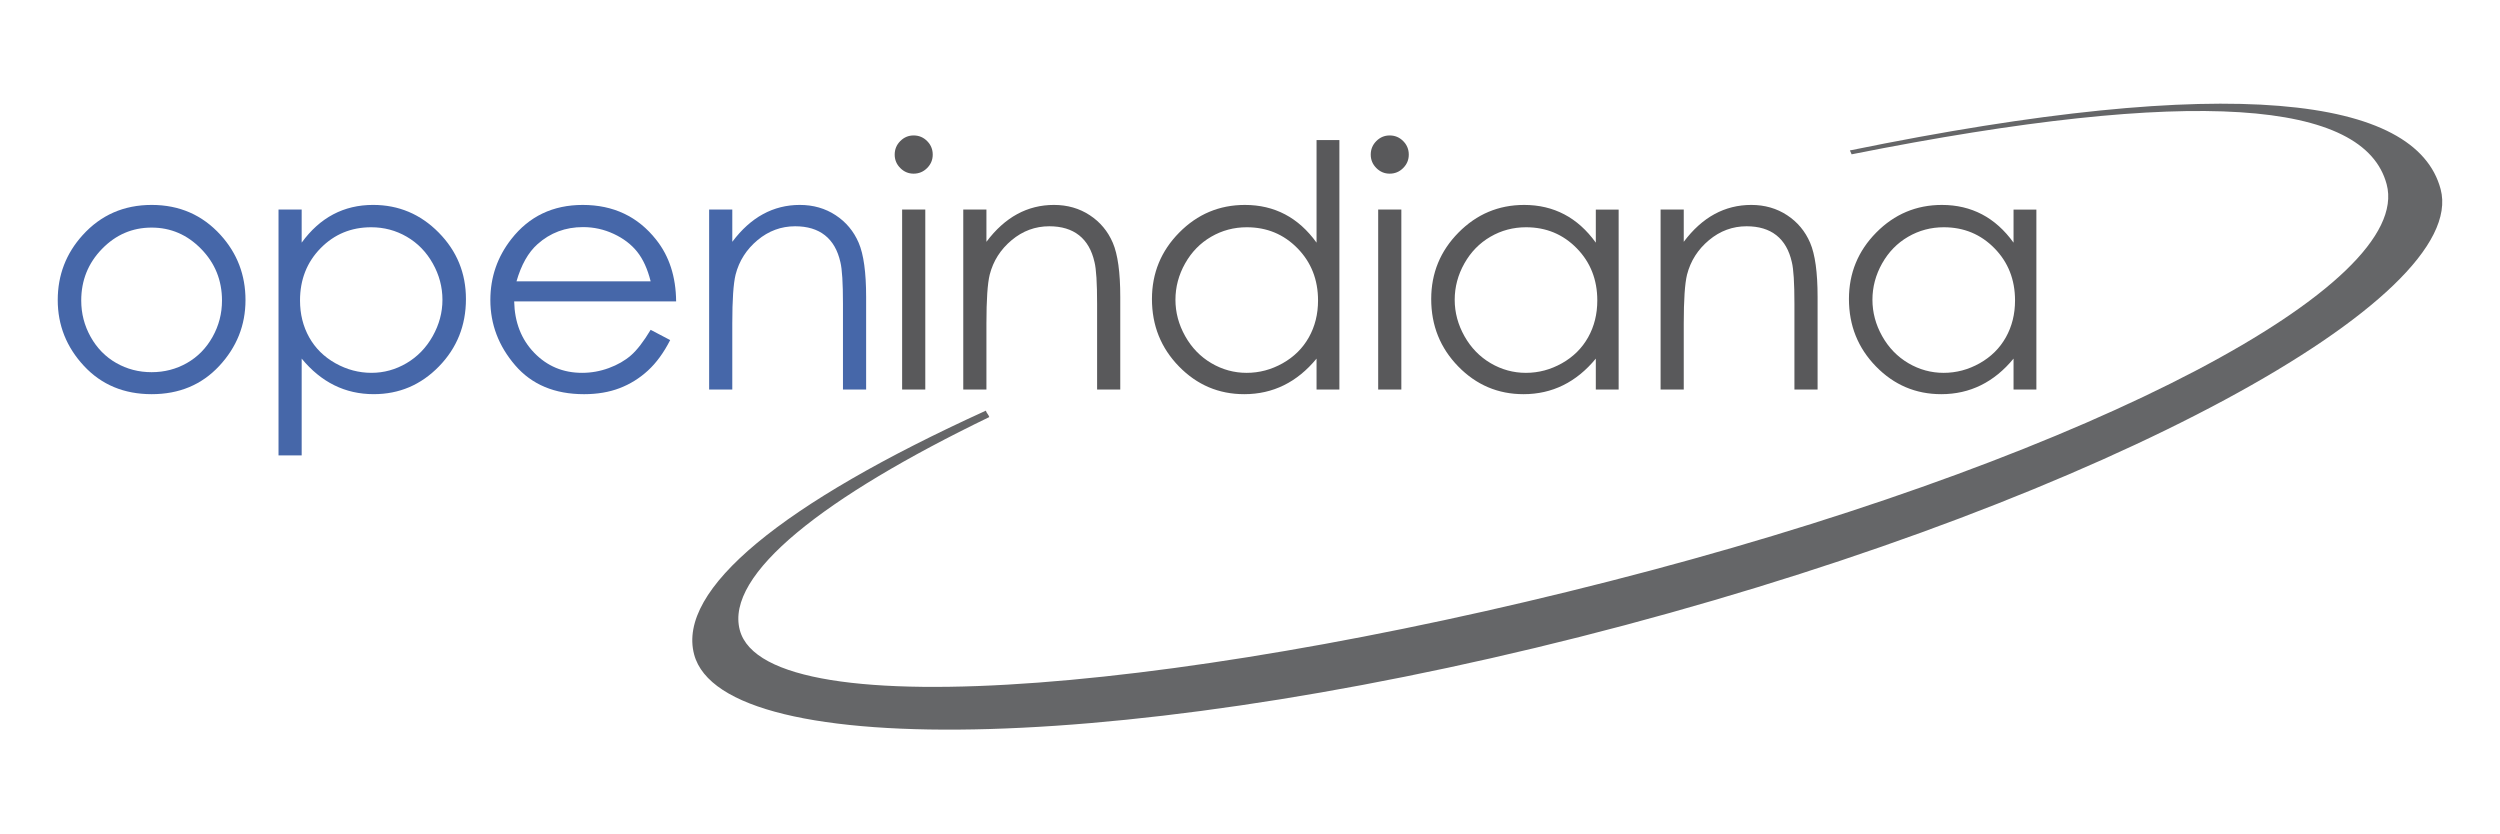
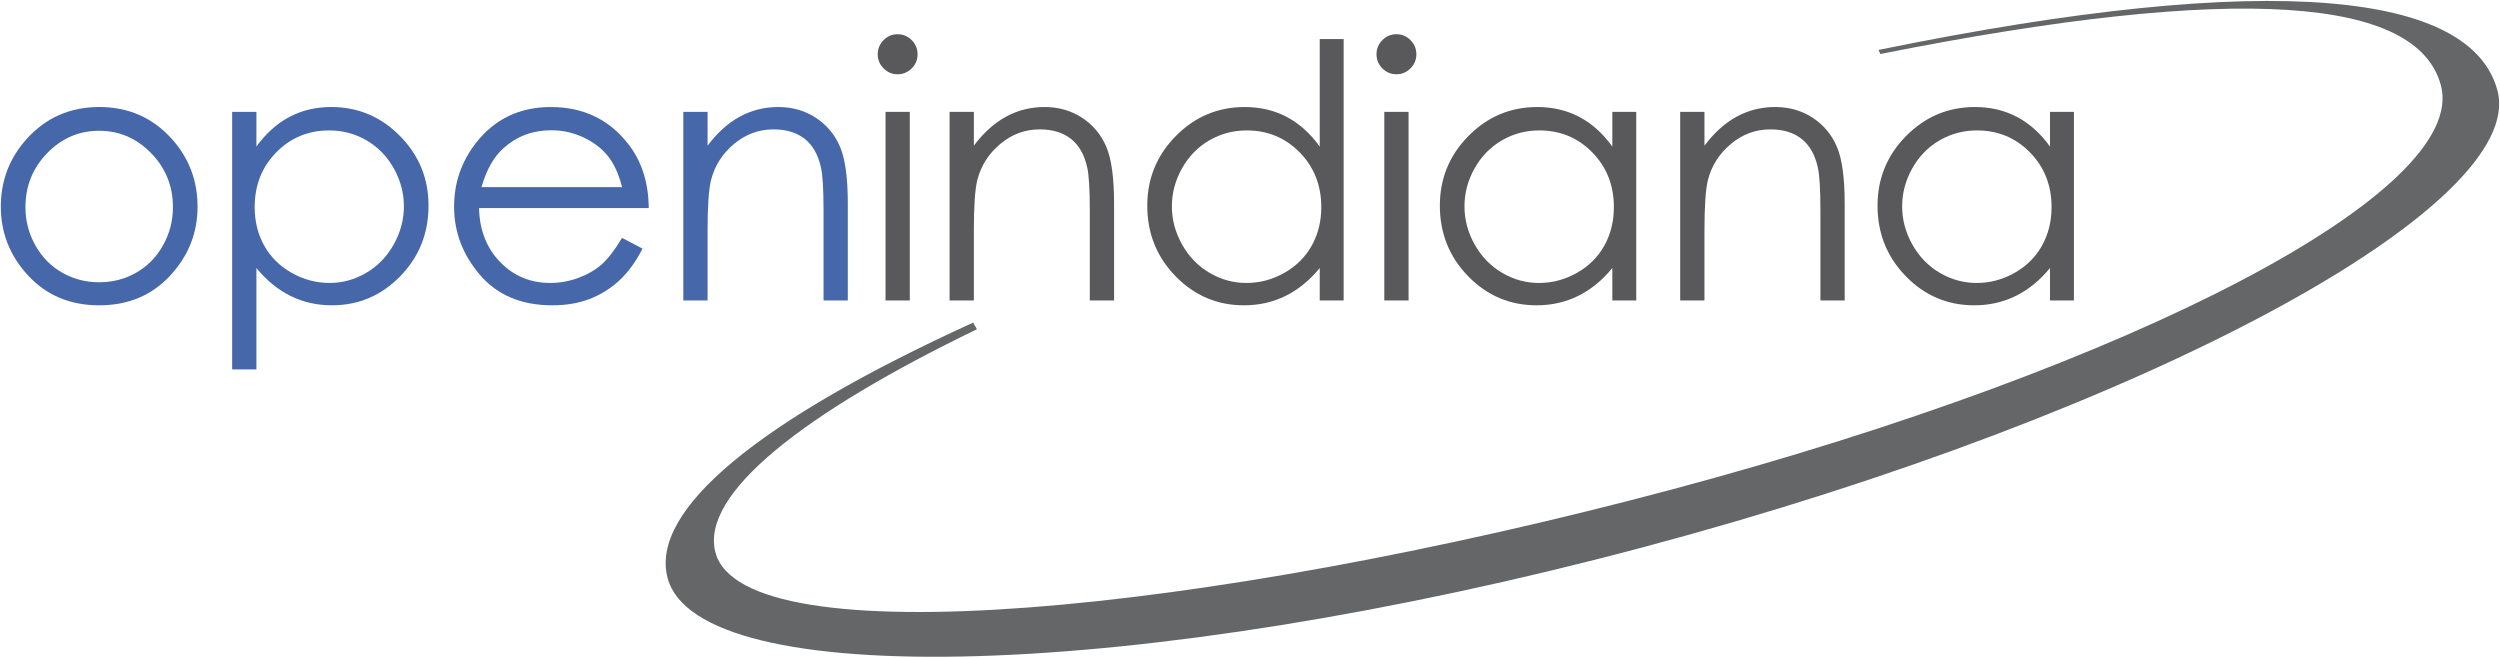
- <svg xmlns="http://www.w3.org/2000/svg" xmlns:xlink="http://www.w3.org/1999/xlink" height="600" viewBox="0 0 1800 600" width="1800">
-   <defs>
-     <path id="a" d="m317.381 90.57c3.881 14.561-44.402 40.955-108.633 58.07-64.237 17.115-120.101 18.475-123.984 3.908-2.308-8.66 11.662-20.09 38.854-32.477.07.305.375.545.455.855-22.012 10.643-35.208 20.938-33.227 28.373 3.581 13.436 62.026 7.857 121.301-7.934 59.271-15.795 101.627-38.005 98.047-51.444-2.971-11.143-25.408-13.121-71.264-3.992-.055-.139-.172-.386-.23-.518 50.917-10.421 75.411-7.122 78.681 5.159" />
-     <clipPath id="b">
-       <use height="234.46" width="345.31" xlink:href="#a" />
-     </clipPath>
-   </defs>
-   <g transform="matrix(5.40574 0 0 5.40574 41.57 -353.4)">
-     <g>
-       <path d="m12.515 92.669c3.693 0 6.754 1.337 9.182 4.011 2.207 2.438 3.311 5.324 3.311 8.659 0 3.349-1.167 6.275-3.499 8.78-2.333 2.505-5.331 3.757-8.995 3.757-3.679 0-6.685-1.252-9.017-3.757-2.331-2.505-3.497-5.431-3.497-8.78 0-3.319 1.104-6.199 3.311-8.638 2.428-2.687 5.496-4.032 9.204-4.032zm-.011 3.019c-2.565 0-4.769.947-6.611 2.843-1.843 1.895-2.764 4.187-2.764 6.874 0 1.733.42 3.35 1.26 4.848s1.975 2.655 3.405 3.471c1.43.815 3 1.223 4.709 1.223s3.28-.407 4.71-1.223c1.43-.815 2.565-1.973 3.405-3.471s1.26-3.114 1.26-4.848c0-2.688-.925-4.979-2.775-6.874-1.849-1.896-4.049-2.843-6.599-2.843z" fill="#4667a9" />
-       <path d="m29.406 93.286h3.084v4.406c1.218-1.674 2.619-2.93 4.205-3.768 1.584-.837 3.353-1.256 5.305-1.256 3.404 0 6.317 1.227 8.738 3.68s3.632 5.406 3.632 8.857c0 3.525-1.2 6.519-3.599 8.979s-5.293 3.69-8.683 3.69c-1.908 0-3.661-.396-5.261-1.19-1.6-.793-3.045-1.975-4.336-3.547v12.89h-3.084v-32.741zm12.339 2.358c-2.667 0-4.913.933-6.738 2.795-1.825 1.864-2.737 4.183-2.737 6.955 0 1.819.407 3.456 1.22 4.908s1.978 2.604 3.495 3.455 3.118 1.276 4.803 1.276c1.656 0 3.213-.429 4.671-1.287s2.619-2.058 3.484-3.599c.864-1.54 1.297-3.154 1.297-4.842 0-1.702-.429-3.315-1.287-4.842-.857-1.525-2.011-2.711-3.462-3.555s-3.032-1.264-4.746-1.264z" fill="#4667a9" />
-       <path d="m78.972 109.305 2.6 1.366c-.853 1.675-1.838 3.026-2.956 4.054-1.117 1.028-2.375 1.811-3.771 2.347-1.397.536-2.978.805-4.742.805-3.911 0-6.969-1.281-9.174-3.845s-3.308-5.461-3.308-8.692c0-3.041.933-5.751 2.801-8.131 2.367-3.025 5.535-4.539 9.505-4.539 4.087 0 7.351 1.55 9.792 4.649 1.735 2.188 2.617 4.921 2.646 8.196h-21.571c.059 2.785.948 5.067 2.669 6.848s3.846 2.671 6.376 2.671c1.22 0 2.408-.212 3.563-.637 1.154-.424 2.136-.987 2.945-1.689s1.683-1.838 2.625-3.403zm0-6.456c-.412-1.645-1.011-2.96-1.798-3.944-.787-.983-1.827-1.776-3.122-2.379s-2.654-.903-4.081-.903c-2.353 0-4.375.757-6.066 2.27-1.236 1.102-2.17 2.754-2.802 4.957h17.869z" fill="#4667a9" />
-       <path d="m86.762 93.286h3.084v4.297c1.234-1.646 2.6-2.876 4.098-3.691 1.499-.814 3.129-1.223 4.892-1.223 1.792 0 3.382.456 4.77 1.366 1.389.911 2.413 2.138 3.074 3.68s.991 3.944.991 7.205v12.339h-3.085v-11.436c0-2.762-.114-4.605-.343-5.53-.357-1.587-1.043-2.78-2.057-3.581-1.014-.8-2.336-1.2-3.967-1.2-1.866 0-3.537.617-5.014 1.851s-2.45 2.762-2.919 4.583c-.294 1.189-.441 3.364-.441 6.522v8.791h-3.084v-23.973z" fill="#4667a9" />
-       <g fill="#59595b">
-         <path d="m113.997 83.415c.702 0 1.302.25 1.799.749.497.5.746 1.102.746 1.807 0 .69-.249 1.286-.746 1.785s-1.097.749-1.799.749c-.688 0-1.28-.25-1.777-.749s-.745-1.095-.745-1.785c0-.705.248-1.307.745-1.807.497-.499 1.09-.749 1.777-.749zm-1.531 9.871h3.085v23.973h-3.085z" />
-         <path d="m120.609 93.286h3.085v4.297c1.233-1.646 2.6-2.876 4.098-3.691 1.498-.814 3.129-1.223 4.892-1.223 1.792 0 3.382.456 4.771 1.366 1.388.911 2.412 2.138 3.073 3.68s.992 3.944.992 7.205v12.339h-3.085v-11.436c0-2.762-.115-4.605-.344-5.53-.357-1.587-1.043-2.78-2.057-3.581-1.014-.8-2.336-1.2-3.966-1.2-1.866 0-3.538.617-5.014 1.851-1.477 1.234-2.45 2.762-2.92 4.583-.294 1.189-.44 3.364-.44 6.522v8.791h-3.085z" />
-         <path d="m170.705 84.032v33.227h-3.041v-4.12c-1.293 1.572-2.743 2.754-4.352 3.547-1.608.794-3.368 1.19-5.277 1.19-3.393 0-6.29-1.23-8.692-3.69-2.401-2.461-3.603-5.454-3.603-8.979 0-3.451 1.212-6.404 3.636-8.857s5.34-3.68 8.747-3.68c1.969 0 3.75.419 5.344 1.256 1.594.838 2.992 2.094 4.197 3.768v-13.66h3.041zm-12.328 11.612c-1.717 0-3.302.422-4.754 1.266-1.453.844-2.608 2.029-3.467 3.555-.858 1.526-1.287 3.14-1.287 4.842 0 1.688.433 3.302 1.299 4.842.865 1.541 2.028 2.74 3.488 3.599 1.459.858 3.025 1.287 4.698 1.287 1.688 0 3.287-.426 4.798-1.276 1.512-.852 2.674-2.003 3.488-3.455s1.222-3.089 1.222-4.908c0-2.772-.913-5.091-2.74-6.955-1.826-1.865-4.075-2.797-6.745-2.797z" />
-         <path d="m177.403 83.415c.702 0 1.302.25 1.799.749.497.5.746 1.102.746 1.807 0 .69-.249 1.286-.746 1.785s-1.097.749-1.799.749c-.688 0-1.28-.25-1.777-.749s-.745-1.095-.745-1.785c0-.705.248-1.307.745-1.807.497-.499 1.09-.749 1.777-.749zm-1.531 9.871h3.085v23.973h-3.085z" />
-         <path d="m207.9 93.286v23.973h-3.041v-4.12c-1.293 1.572-2.743 2.754-4.352 3.547-1.608.794-3.368 1.19-5.277 1.19-3.394 0-6.291-1.23-8.692-3.69-2.401-2.461-3.603-5.454-3.603-8.979 0-3.451 1.212-6.404 3.636-8.857s5.34-3.68 8.747-3.68c1.969 0 3.749.419 5.344 1.256 1.594.838 2.992 2.094 4.197 3.768v-4.406h3.041zm-12.328 2.358c-1.717 0-3.302.422-4.754 1.266-1.453.844-2.608 2.029-3.467 3.555-.858 1.526-1.287 3.14-1.287 4.842 0 1.688.433 3.302 1.298 4.842.866 1.541 2.029 2.74 3.488 3.599 1.46.858 3.026 1.287 4.699 1.287 1.688 0 3.287-.426 4.798-1.276 1.512-.852 2.674-2.003 3.488-3.455s1.222-3.089 1.222-4.908c0-2.772-.913-5.091-2.74-6.955-1.826-1.865-4.075-2.797-6.745-2.797z" />
-         <path d="m213.487 93.286h3.085v4.297c1.233-1.646 2.6-2.876 4.098-3.691 1.498-.814 3.129-1.223 4.892-1.223 1.792 0 3.382.456 4.771 1.366 1.388.911 2.412 2.138 3.073 3.68s.992 3.944.992 7.205v12.339h-3.085v-11.436c0-2.762-.115-4.605-.344-5.53-.357-1.587-1.043-2.78-2.057-3.581-1.014-.8-2.336-1.2-3.966-1.2-1.866 0-3.538.617-5.014 1.851-1.477 1.234-2.45 2.762-2.92 4.583-.294 1.189-.44 3.364-.44 6.522v8.791h-3.085z" />
-         <path d="m263.539 93.286v23.973h-3.041v-4.12c-1.293 1.572-2.743 2.754-4.352 3.547-1.608.794-3.368 1.19-5.277 1.19-3.394 0-6.291-1.23-8.692-3.69-2.401-2.461-3.603-5.454-3.603-8.979 0-3.451 1.212-6.404 3.636-8.857s5.34-3.68 8.747-3.68c1.969 0 3.749.419 5.344 1.256 1.594.838 2.992 2.094 4.197 3.768v-4.406h3.041zm-12.328 2.358c-1.717 0-3.302.422-4.754 1.266-1.453.844-2.608 2.029-3.467 3.555-.858 1.526-1.287 3.14-1.287 4.842 0 1.688.433 3.302 1.298 4.842.866 1.541 2.029 2.74 3.488 3.599 1.46.858 3.026 1.287 4.699 1.287 1.688 0 3.287-.426 4.798-1.276 1.512-.852 2.674-2.003 3.488-3.455s1.222-3.089 1.222-4.908c0-2.772-.913-5.091-2.74-6.955-1.826-1.865-4.075-2.797-6.745-2.797z" />
-       </g>
-     </g>
-     <g>
-       <use fill="#656668" height="234.46" width="345.31" xlink:href="#a" />
-       <g clip-path="url(#b)">
-         <path d="m133.81 234.462 211.503-126.533-58.805-102.176-211.499 126.535z" fill="none" />
-       </g>
-     </g>
+ <svg xmlns="http://www.w3.org/2000/svg" height="452" viewBox="0 0 1718 452" width="1718">
+   <path d="m68.223 73.544c19.963 0 36.51 7.228 49.635 21.683 11.931 13.179 17.899 28.78 17.899 46.808 0 18.104-6.309 33.921-18.915 47.463-12.612 13.541-28.818 20.309-48.625 20.309-19.887 0-36.137-6.768-48.743-20.309-12.601-13.542-18.904-29.359-18.904-47.463 0-17.941 5.968-33.51 17.898-46.695 13.126-14.525 29.71-21.796 49.755-21.796zm-.06 16.32c-13.865 0-25.78 5.12-35.737 15.369-9.963 10.244-14.941 22.634-14.941 37.159 0 9.368 2.27 18.109 6.811 26.207s10.676 14.352 18.406 18.763c7.731 4.406 16.218 6.612 25.456 6.612s17.731-2.201 25.461-6.612c7.73-4.405 13.866-10.665 18.407-18.763 4.54-8.098 6.811-16.833 6.811-26.207 0-14.531-5.001-26.915-15.001-37.159-9.995-10.249-21.888-15.369-35.673-15.369z" fill="#4667a9" />
+   <path d="m159.531 76.88h16.671v23.818c6.585-9.05 14.158-15.839 22.732-20.369 8.562-4.525 18.125-6.79 28.677-6.79 18.401 0 34.148 6.633 47.235 19.893 13.088 13.261 19.634 29.224 19.634 47.879 0 19.055-6.487 35.24-19.455 48.538-12.969 13.298-28.613 19.947-46.938 19.947-10.314 0-19.791-2.14-28.44-6.433-8.649-4.286-16.46-10.676-23.439-19.174v69.68h-16.671v-176.989zm66.702 12.747c-14.418 0-26.559 5.043-36.424 15.109-9.866 10.076-14.796 22.612-14.796 37.597 0 9.833 2.2 18.682 6.595 26.531s10.693 14.076 18.893 18.677c8.201 4.6 16.855 6.898 25.964 6.898 8.952 0 17.369-2.32 25.25-6.958 7.882-4.638 14.158-11.125 18.834-19.455 4.67-8.325 7.011-17.05 7.011-26.175 0-9.2-2.319-17.92-6.957-26.174-4.633-8.244-10.871-14.655-18.715-19.218-7.843-4.562-16.39-6.832-25.655-6.832z" fill="#4667a9" />
+   <path d="m427.472 163.474 14.055 7.385c-4.611 9.054-9.936 16.357-15.979 21.914-6.039 5.558-12.839 9.79-20.385 12.688-7.552 2.897-16.099 4.351-25.634 4.351-21.142 0-37.673-6.924-49.593-20.785-11.919-13.86-17.882-29.52-17.882-46.986 0-16.439 5.044-31.089 15.142-43.954 12.795-16.353 29.92-24.537 51.381-24.537 22.093 0 39.738 8.379 52.933 25.131 9.379 11.828 14.147 26.602 14.304 44.306h-116.607c.318 15.055 5.124 27.391 14.427 37.018 9.304 9.628 20.791 14.439 34.467 14.439 6.595 0 13.017-1.146 19.261-3.444 6.238-2.292 11.547-5.335 15.92-9.13s9.098-9.936 14.19-18.396zm0-34.899c-2.227-8.893-5.465-16.001-9.719-21.32-4.255-5.314-9.877-9.601-16.877-12.861-7.001-3.259-14.347-4.881-22.061-4.881-12.72 0-23.65 4.092-32.791 12.271-6.682 5.957-11.731 14.888-15.147 26.796h96.595z" fill="#4667a9" />
+   <path d="m469.583 76.88h16.671v23.228c6.671-8.898 14.055-15.547 22.153-19.952 8.103-4.401 16.914-6.611 26.445-6.611 9.687 0 18.282 2.465 25.785 7.384 7.509 4.924 13.044 11.557 16.617 19.893 3.574 8.336 5.357 21.32 5.357 38.948v66.702h-16.676v-61.82c0-14.931-.617-24.894-1.854-29.894-1.93-8.579-5.639-15.028-11.12-19.358-5.481-4.325-12.628-6.487-21.445-6.487-10.087 0-19.12 3.335-27.104 10.006s-13.244 14.931-15.779 24.775c-1.59 6.427-2.384 18.184-2.384 35.256v47.522h-16.672v-129.592z" fill="#4667a9" />
+   <g fill="#59595b">
+     <path d="m616.808 23.52c3.795 0 7.038 1.351 9.725 4.049 2.687 2.703 4.033 5.957 4.033 9.768 0 3.73-1.346 6.952-4.033 9.649-2.687 2.698-5.93 4.049-9.725 4.049-3.719 0-6.919-1.351-9.606-4.049-2.687-2.697-4.027-5.919-4.027-9.649 0-3.811 1.34-7.065 4.027-9.768 2.687-2.698 5.892-4.049 9.606-4.049zm-8.276 53.36h16.677v129.592h-16.677z" />
+     <path d="m652.551 76.88h16.677v23.228c6.665-8.898 14.054-15.547 22.152-19.952 8.098-4.401 16.915-6.611 26.445-6.611 9.687 0 18.282 2.465 25.791 7.384 7.503 4.924 13.039 11.557 16.612 19.893s5.362 21.32 5.362 38.948v66.702h-16.676v-61.82c0-14.931-.622-24.894-1.86-29.894-1.93-8.579-5.638-15.028-11.12-19.358-5.481-4.325-12.627-6.487-21.439-6.487-10.087 0-19.125 3.335-27.104 10.006-7.984 6.671-13.244 14.931-15.785 24.775-1.589 6.427-2.378 18.184-2.378 35.256v47.522h-16.677z" />
+     <path d="m923.357 26.855v179.617h-16.439v-22.272c-6.99 8.498-14.828 14.887-23.526 19.174-8.692 4.292-18.206 6.433-28.526 6.433-18.342 0-34.002-6.649-46.987-19.947-12.979-13.304-19.476-29.483-19.476-48.538 0-18.656 6.551-34.619 19.655-47.879 13.103-13.26 28.866-19.893 47.284-19.893 10.644 0 20.271 2.265 28.888 6.789 8.617 4.531 16.174 11.32 22.688 20.369v-73.842h16.439zm-66.642 62.772c-9.282 0-17.85 2.281-25.699 6.843-7.855 4.563-14.098 10.968-18.742 19.218-4.638 8.249-6.957 16.974-6.957 26.174 0 9.125 2.341 17.85 7.022 26.175 4.676 8.33 10.963 14.812 18.855 19.455 7.887 4.638 16.353 6.957 25.397 6.957 9.124 0 17.768-2.303 25.936-6.897 8.174-4.606 14.455-10.828 18.855-18.677 4.401-7.849 6.606-16.699 6.606-26.532 0-14.984-4.935-27.52-14.811-37.597-9.871-10.081-22.029-15.119-36.462-15.119z" />
+     <path d="m959.564 23.52c3.795 0 7.039 1.351 9.725 4.049 2.687 2.703 4.033 5.957 4.033 9.768 0 3.73-1.346 6.952-4.033 9.649-2.686 2.698-5.93 4.049-9.725 4.049-3.719 0-6.919-1.351-9.606-4.049-2.686-2.697-4.027-5.919-4.027-9.649 0-3.811 1.341-7.065 4.027-9.768 2.687-2.698 5.893-4.049 9.606-4.049zm-8.276 53.36h16.677v129.592h-16.677z" />
+     <path d="m1124.423 76.88v129.592h-16.439v-22.272c-6.989 8.498-14.828 14.887-23.525 19.174-8.693 4.292-18.207 6.433-28.527 6.433-18.347 0-34.007-6.649-46.986-19.947-12.979-13.304-19.477-29.483-19.477-48.538 0-18.655 6.552-34.619 19.655-47.879 13.104-13.26 28.867-19.893 47.284-19.893 10.644 0 20.266 2.265 28.889 6.79 8.616 4.53 16.173 11.319 22.687 20.368v-23.817h16.439zm-66.642 12.747c-9.281 0-17.849 2.281-25.699 6.843-7.854 4.563-14.098 10.969-18.741 19.218-4.638 8.249-6.957 16.974-6.957 26.174 0 9.125 2.34 17.85 7.016 26.175 4.682 8.33 10.968 14.812 18.855 19.455 7.893 4.638 16.358 6.957 25.402 6.957 9.125 0 17.769-2.303 25.937-6.897 8.173-4.606 14.455-10.828 18.855-18.677s6.606-16.699 6.606-26.532c0-14.984-4.936-27.52-14.812-37.597-9.871-10.081-22.028-15.119-36.462-15.119z" />
+     <path d="m1154.625 76.88h16.677v23.228c6.665-8.898 14.055-15.547 22.153-19.952 8.097-4.401 16.914-6.611 26.444-6.611 9.688 0 18.283 2.465 25.791 7.384 7.503 4.924 13.039 11.557 16.612 19.893s5.363 21.32 5.363 38.948v66.702h-16.677v-61.82c0-14.931-.622-24.894-1.86-29.894-1.93-8.579-5.638-15.028-11.119-19.358-5.482-4.325-12.628-6.487-21.439-6.487-10.088 0-19.126 3.335-27.105 10.006-7.984 6.671-13.244 14.931-15.785 24.775-1.589 6.427-2.378 18.184-2.378 35.256v47.522h-16.677z" />
+     <path d="m1425.193 76.88v129.592h-16.438v-22.272c-6.99 8.498-14.828 14.887-23.526 19.174-8.693 4.292-18.207 6.433-28.526 6.433-18.348 0-34.008-6.649-46.987-19.947-12.979-13.304-19.477-29.483-19.477-48.538 0-18.655 6.552-34.619 19.655-47.879 13.104-13.26 28.867-19.893 47.284-19.893 10.644 0 20.266 2.265 28.889 6.79 8.616 4.53 16.173 11.319 22.687 20.368v-23.817h16.439zm-66.642 12.747c-9.281 0-17.849 2.281-25.699 6.843-7.854 4.563-14.098 10.969-18.741 19.218-4.638 8.249-6.957 16.974-6.957 26.174 0 9.125 2.34 17.85 7.016 26.175 4.682 8.33 10.968 14.812 18.855 19.455 7.893 4.638 16.358 6.957 25.402 6.957 9.125 0 17.769-2.303 25.937-6.897 8.173-4.606 14.455-10.828 18.855-18.677s6.606-16.699 6.606-26.532c0-14.984-4.936-27.52-14.812-37.597-9.871-10.081-22.028-15.119-36.462-15.119z" />
  </g>
+   <path d="m1716.249 62.198c20.98 78.713-240.025 221.392-587.242 313.911-347.248 92.519-649.234 99.871-670.225 21.126-12.476-46.814 63.042-108.602 210.035-175.562.378 1.648 2.027 2.946 2.459 4.621-118.991 57.534-190.325 113.186-179.616 153.378 19.358 72.631 335.296 42.472 655.721-42.89 320.404-85.383 549.37-205.445 530.017-278.092-16.06-60.237-137.349-70.929-385.235-21.58-.297-.752-.929-2.087-1.243-2.8 275.244-56.334 407.653-38.5 425.329 27.888" fill="#656668" />
+   <path d="m723.912 840.041 1143.33-684.005-317.884-552.337-1143.309 684.016z" fill="none" />
</svg>
